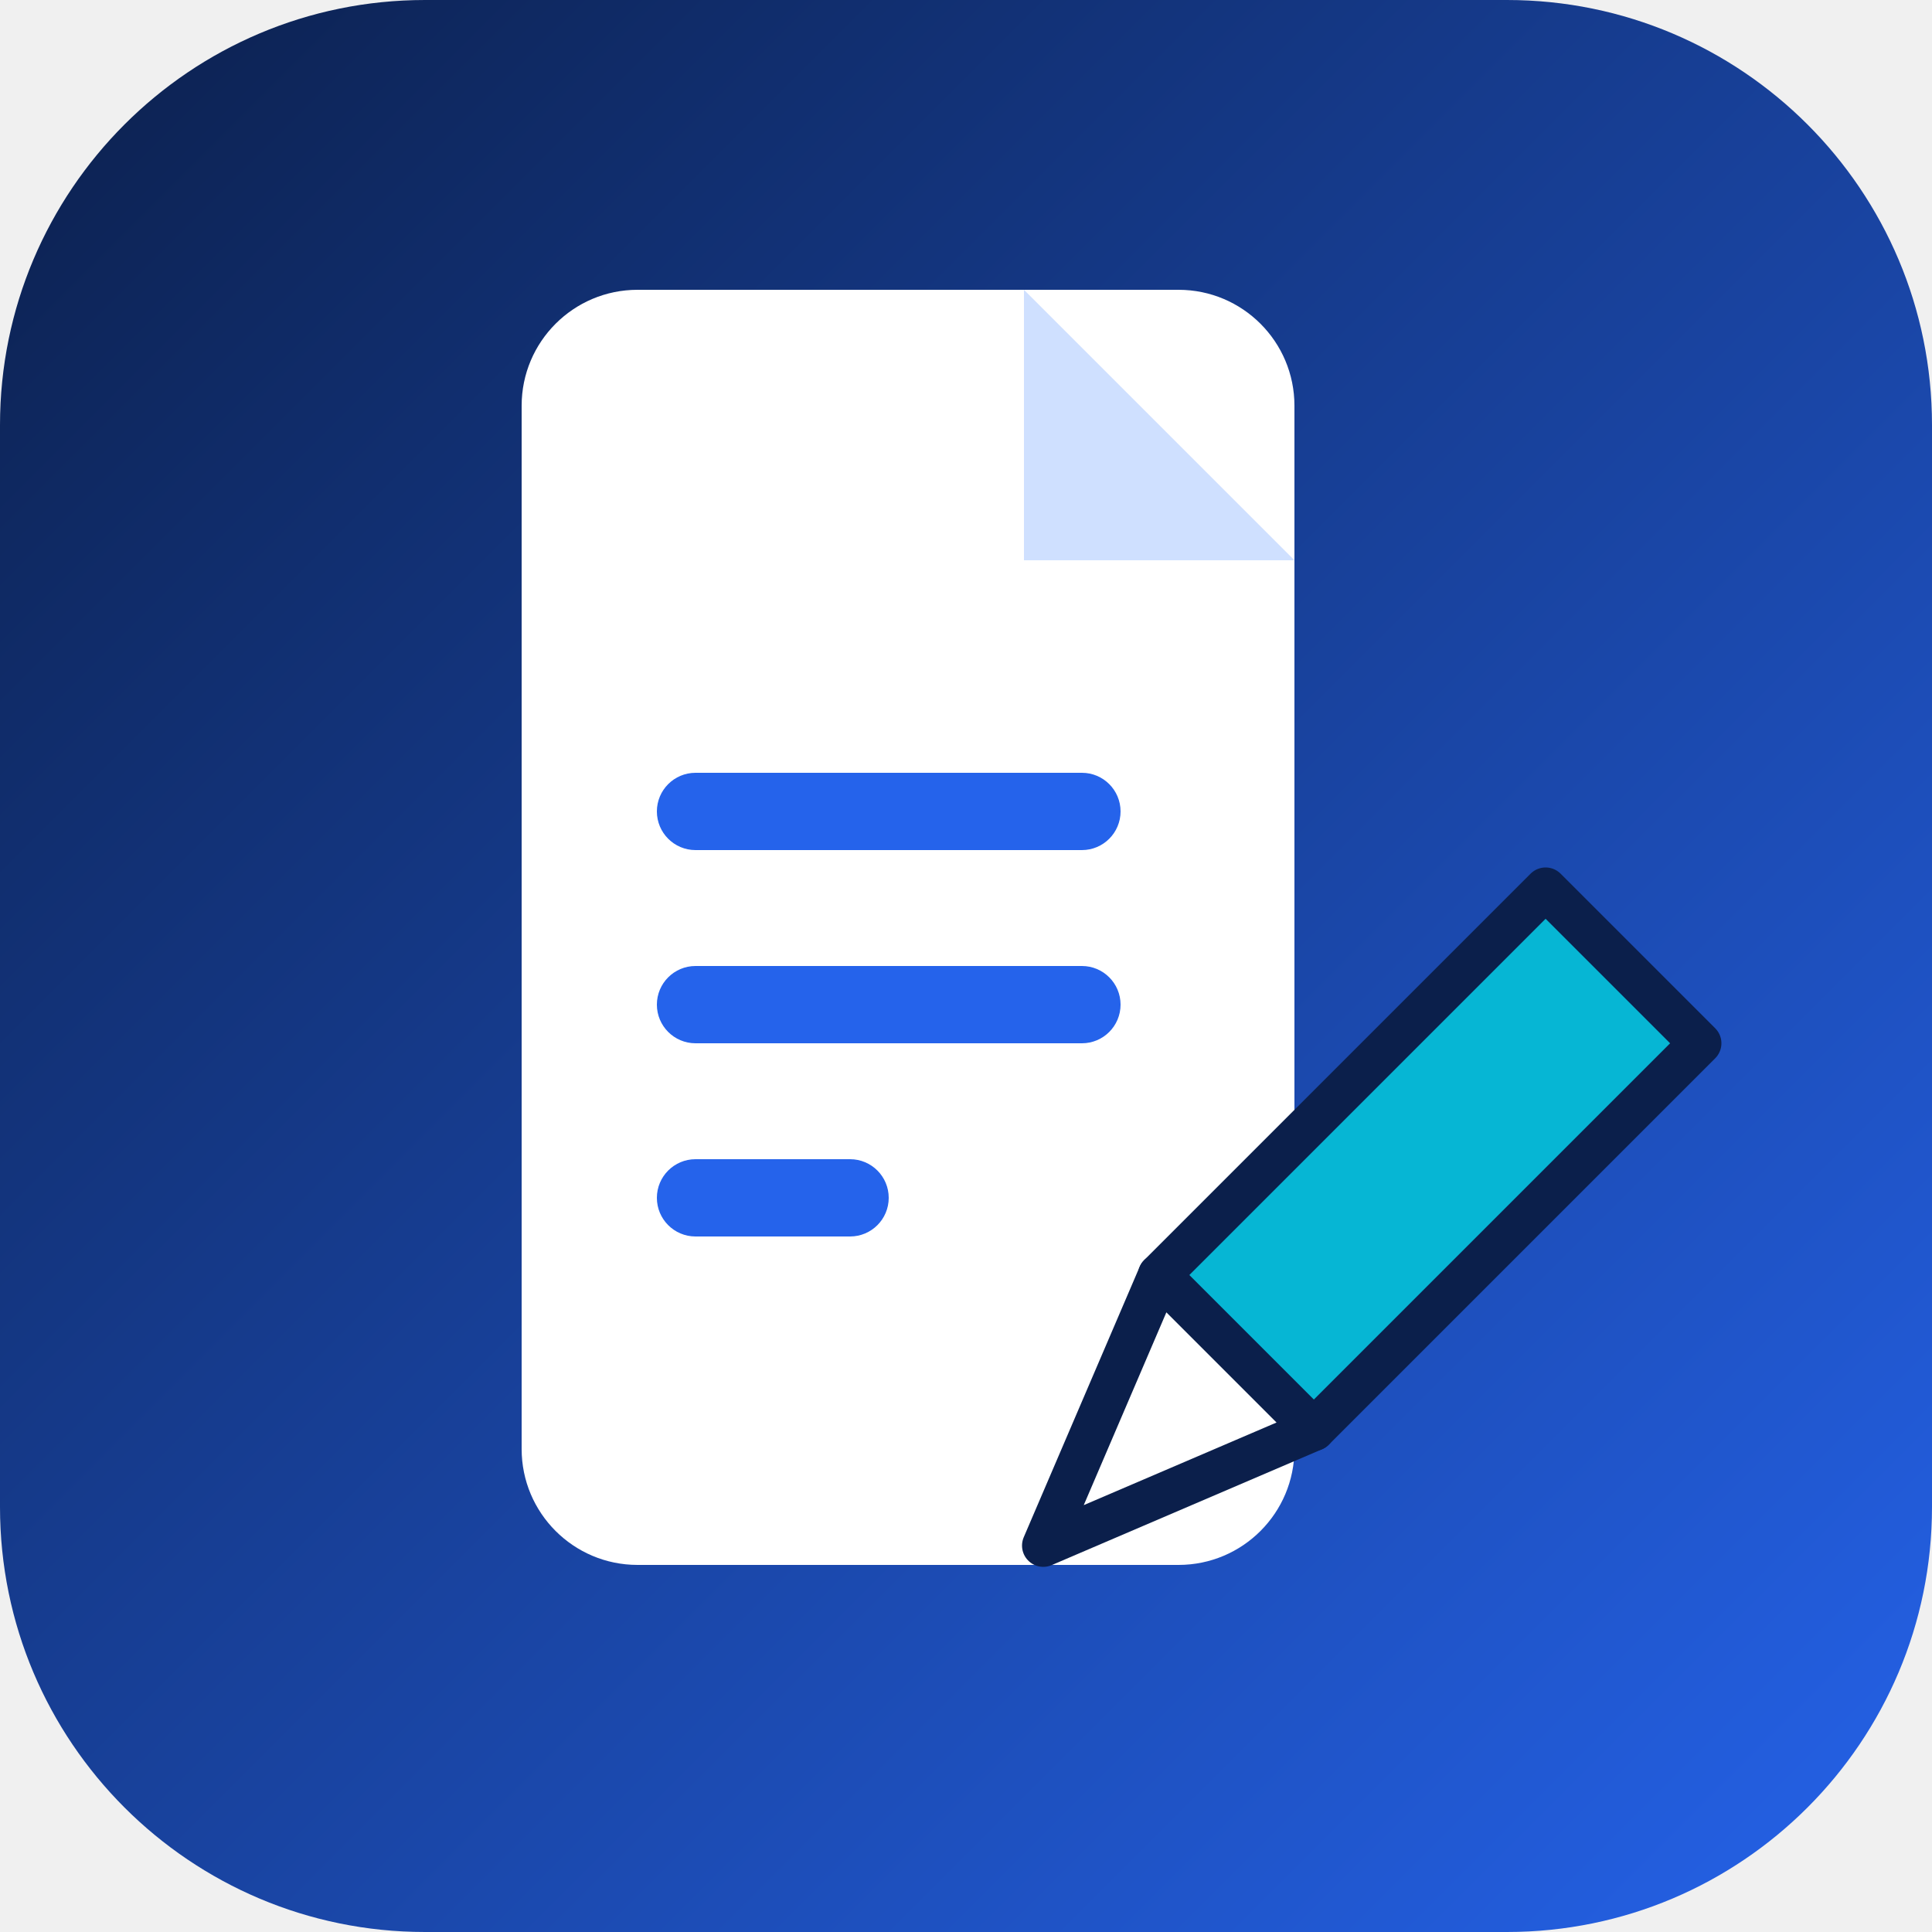
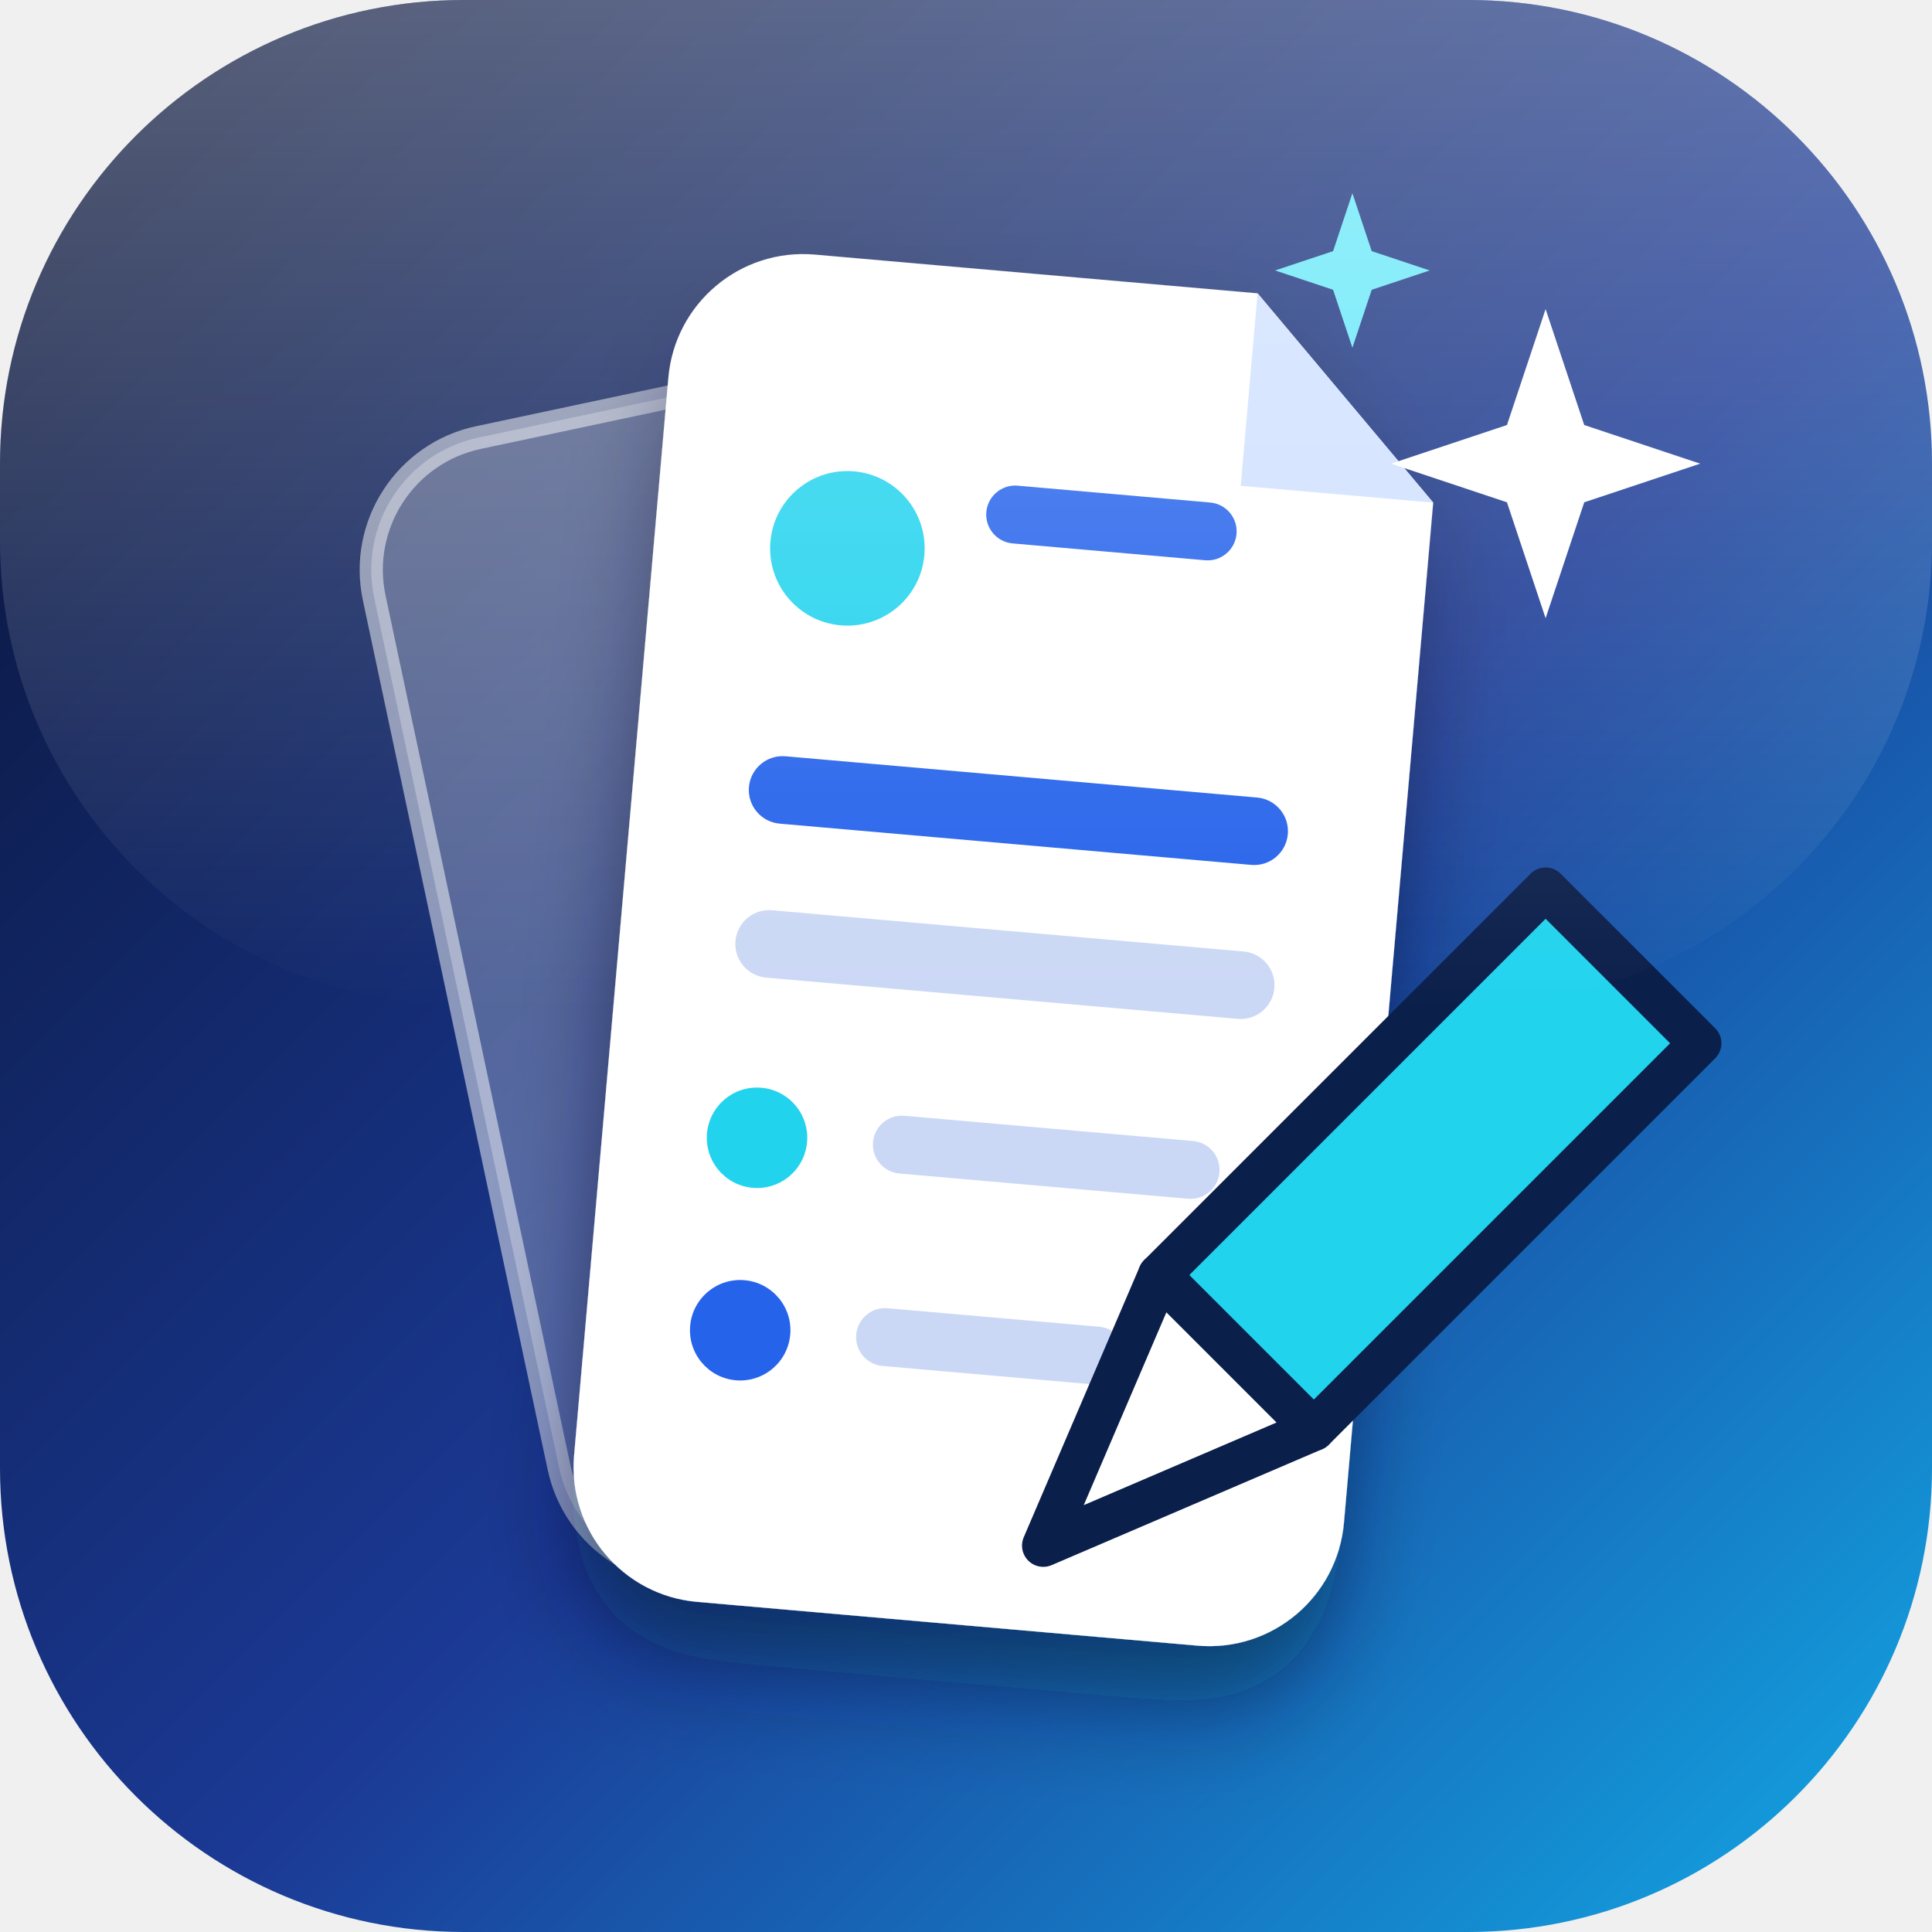
<svg xmlns="http://www.w3.org/2000/svg" viewBox="0 0 100 100">
  <defs>
-     <linearGradient id="g" x1="0" y1="0" x2="1" y2="1">
-       <stop offset="0" stop-color="#0b1f4b" />
-       <stop offset="1" stop-color="#2563eb" />
+     <linearGradient id="bg" x1="0" y1="0" x2="1" y2="1">
+       <stop offset="0" stop-color="#07102e" />
+       <stop offset=".55" stop-color="#1b3a96" />
+       <stop offset="1" stop-color="#12aae6" />
    </linearGradient>
+     <linearGradient id="gl" x1="0" y1="0" x2="0" y2="1">
+       <stop offset="0" stop-color="#fff" stop-opacity=".32" />
+       <stop offset="1" stop-color="#fff" stop-opacity="0" />
+     </linearGradient>
+     <filter id="sh" x="-20%" y="-20%" width="140%" height="150%">
+       <feDropShadow dx="0" dy="3" stdDeviation="2.5" flood-color="#030a28" flood-opacity=".5" />
+     </filter>
  </defs>
-   <rect width="100" height="100" rx="22" fill="url(#g)" />
-   <rect x="27" y="15" width="40" height="66" rx="6" fill="#fff" />
-   <path d="M53 15l14 14H53z" fill="#cfe0ff" />
-   <rect x="34" y="40" width="24" height="4" rx="2" fill="#2563eb" />
-   <rect x="34" y="50" width="24" height="4" rx="2" fill="#2563eb" />
-   <rect x="34" y="60" width="12" height="4" rx="2" fill="#2563eb" />
-   <path d="M60 66l20-20 8 8-20 20z" fill="#06b6d4" stroke="#0b1f4b" stroke-width="2.2" stroke-linejoin="round" />
+   <rect width="100" height="100" rx="24" fill="url(#bg)" />
+   <rect x="24" y="18" width="36" height="60" rx="7" fill="#fff" fill-opacity=".27" stroke="#fff" stroke-opacity=".5" stroke-width="1.2" transform="rotate(-12 50 50)" />
+   <g transform="rotate(5 50 50)" filter="url(#sh)">
+     <path d="M39 14h23l10 10v53a7 7 0 0 1-7 7H39a7 7 0 0 1-7-7V21a7 7 0 0 1 7-7z" fill="#fff" />
+     <path d="M62 14l10 10H62z" fill="#cfe0ff" />
+     <circle cx="42" cy="29" r="4" fill="#22d3ee" />
+     <rect x="49" y="25" width="13" height="3" rx="1.5" fill="#2563eb" />
+     <rect x="38" y="40" width="28" height="3.5" rx="1.75" fill="#2563eb" />
+     <rect x="38" y="48" width="28" height="3.5" rx="1.75" fill="#cbd8f5" />
+     <circle cx="40" cy="59.8" r="2.6" fill="#22d3ee" />
+     <rect x="46" y="58" width="18" height="3" rx="1.5" fill="#cbd8f5" />
+     <circle cx="40" cy="69.8" r="2.6" fill="#2563eb" />
+     <rect x="46" y="68" width="14" height="3" rx="1.5" fill="#cbd8f5" />
+   </g>
+   <path d="M60 66l20-20 8 8-20 20z" fill="#22d3ee" stroke="#0b1f4b" stroke-width="2.2" stroke-linejoin="round" />
  <path d="M60 66l8 8-14 6z" fill="#fff" stroke="#0b1f4b" stroke-width="2.2" stroke-linejoin="round" />
+   <path d="M80 16l2 6 6 2-6 2-2 6-2-6-6-2 6-2z" fill="#fff" />
+   <path d="M70 10l1 3 3 1-3 1-1 3-1-3-3-1 3-1z" fill="#67e8f9" />
+   <rect width="100" height="52" rx="24" fill="url(#gl)" />
</svg>
